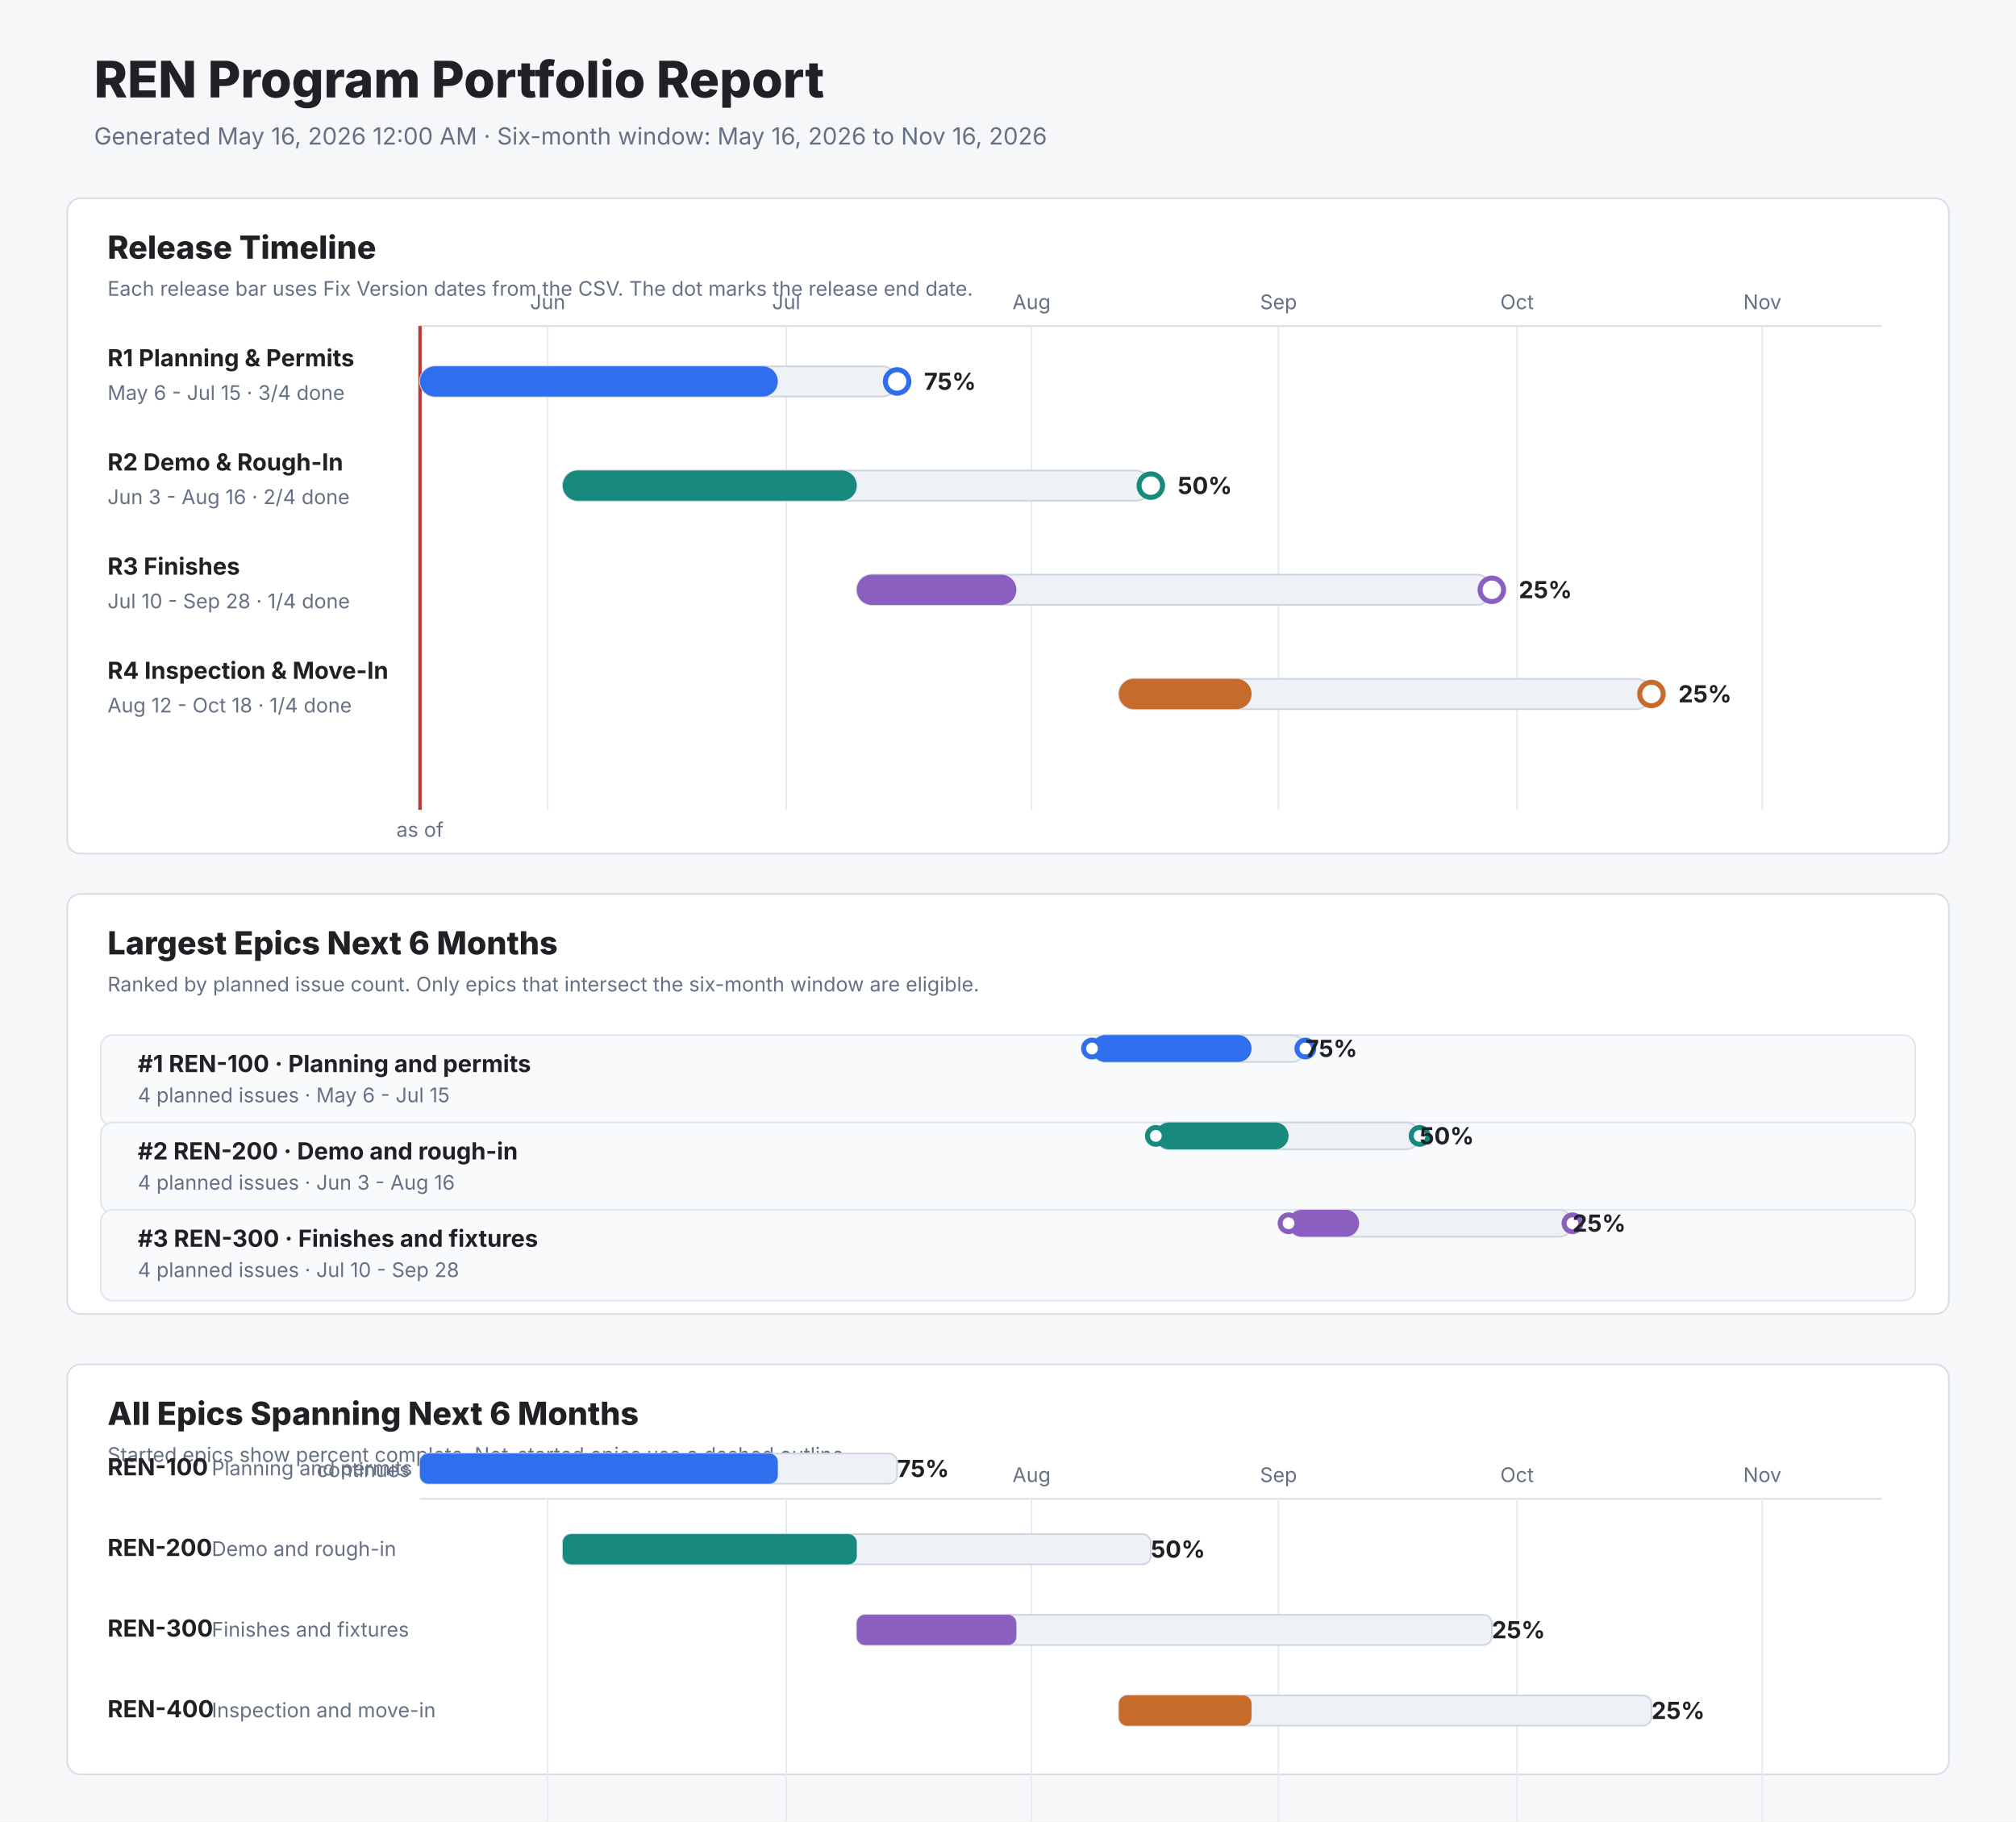
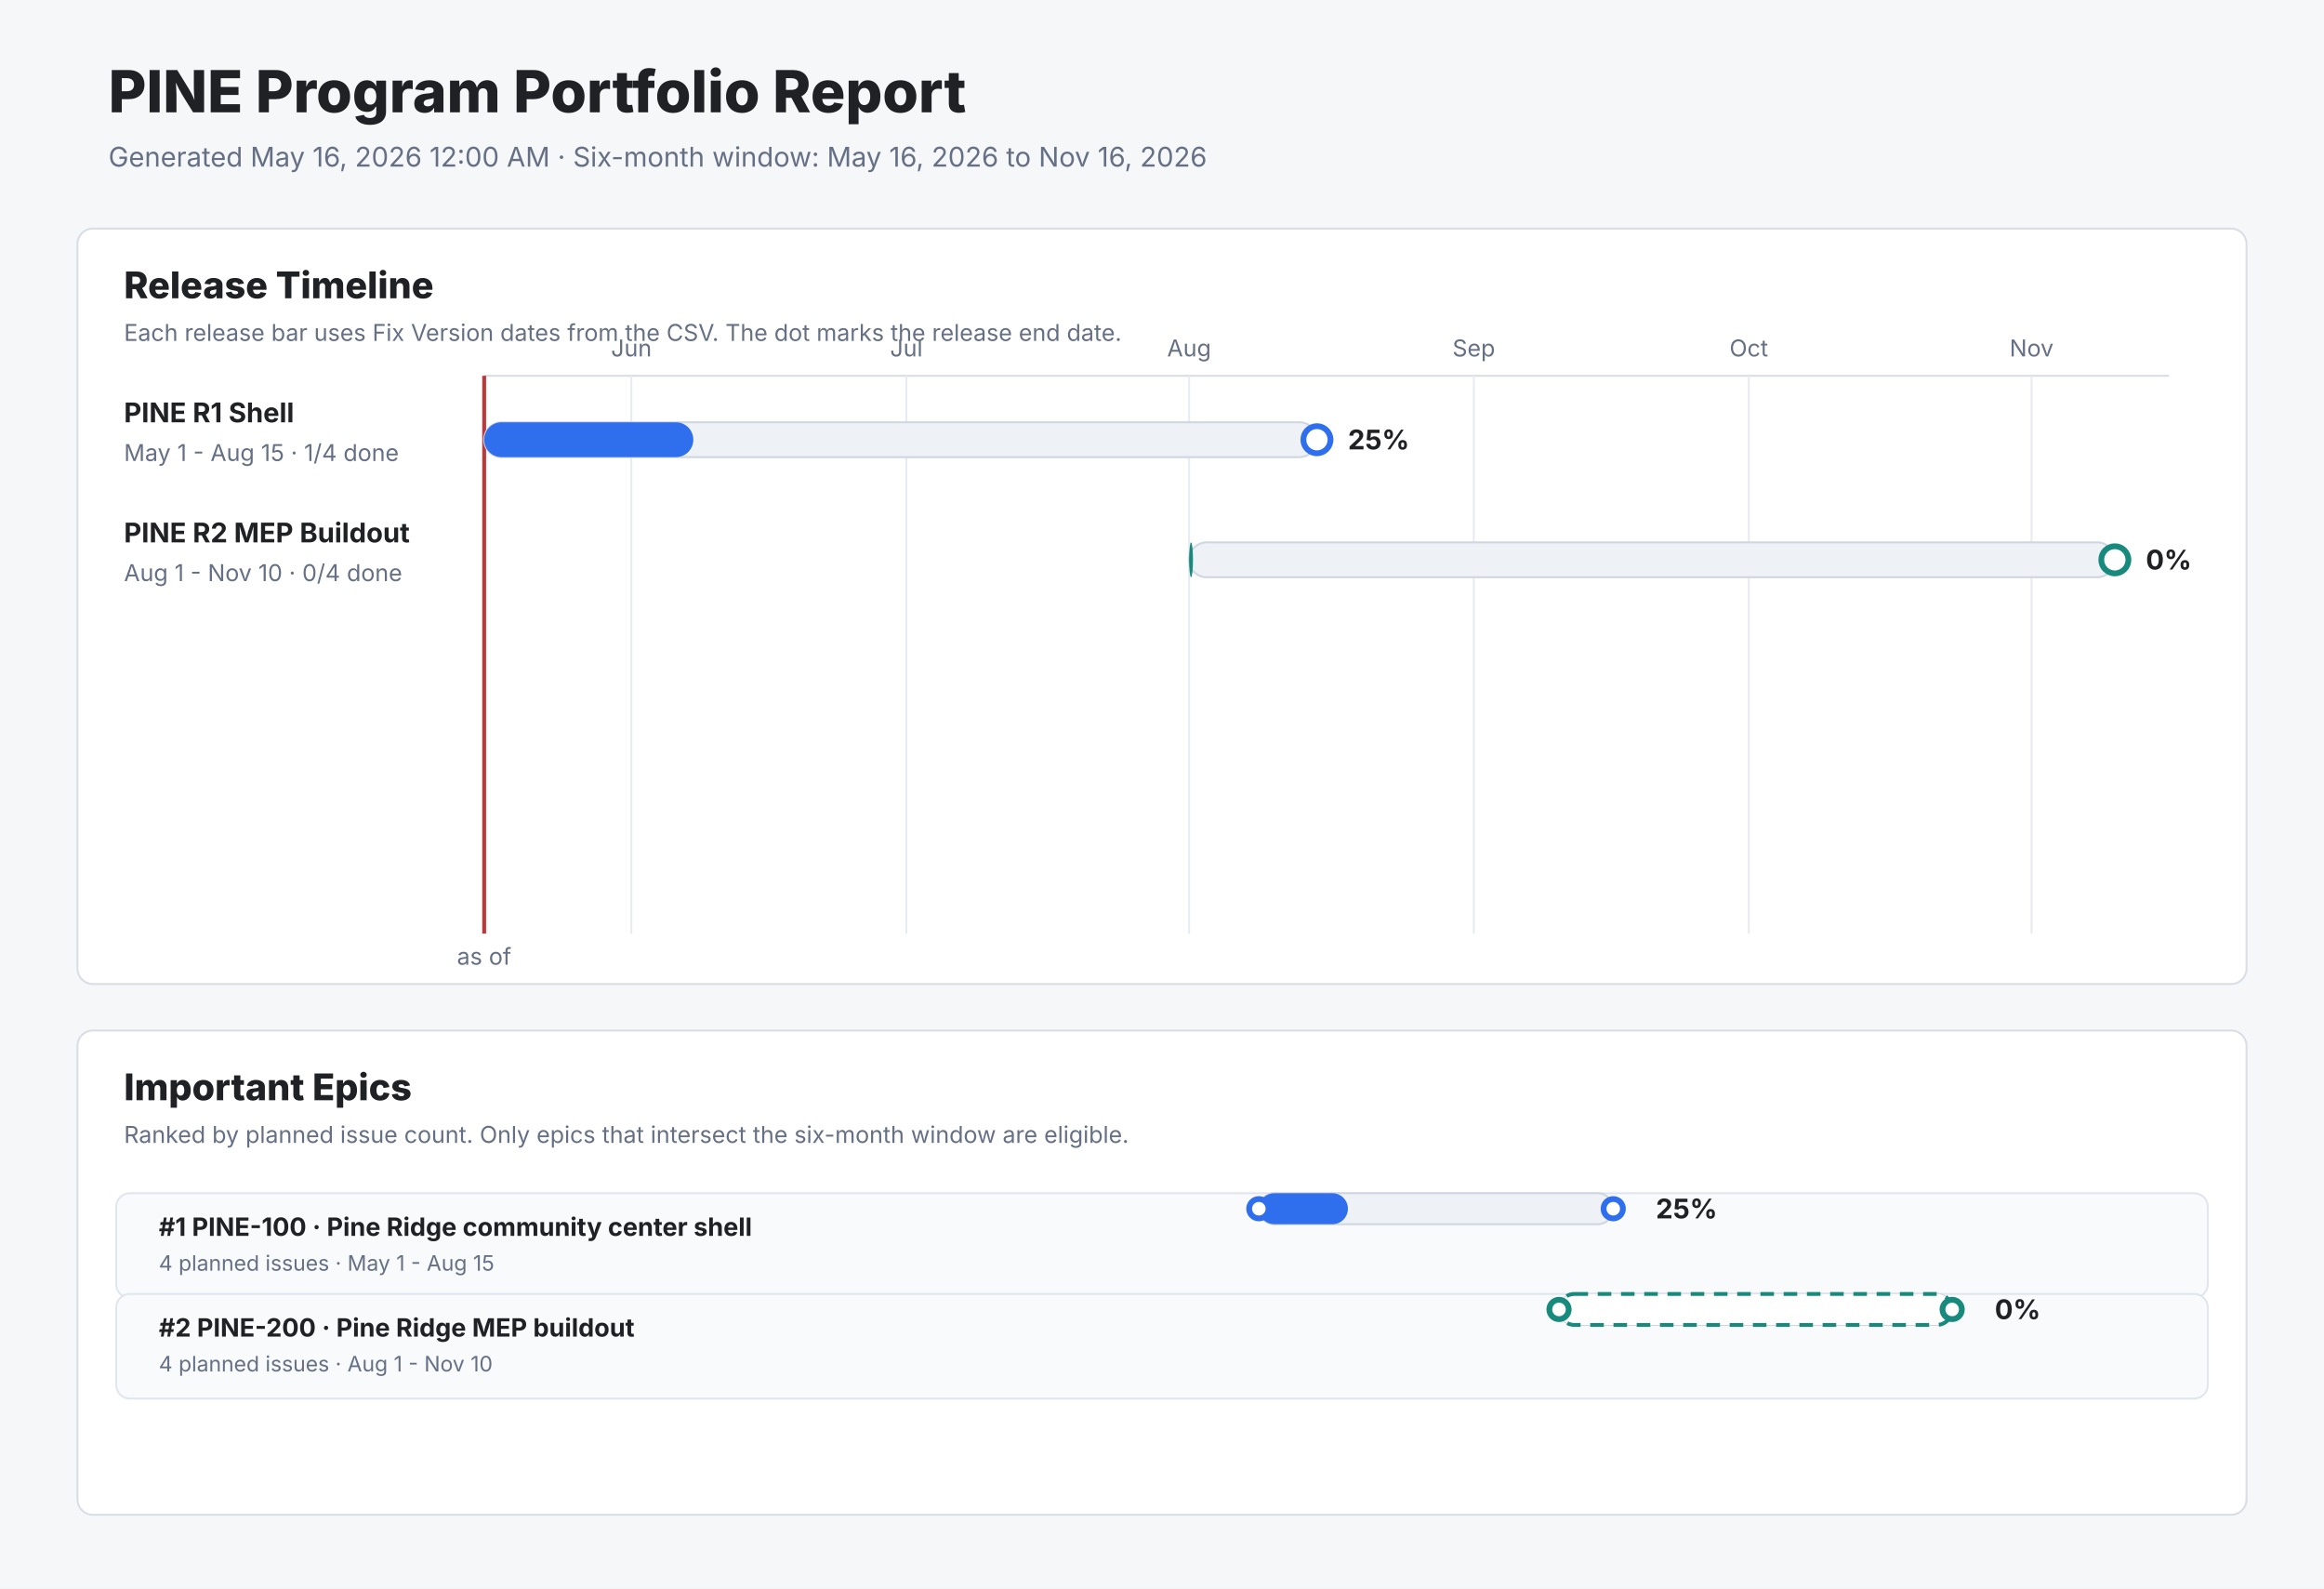
- <svg xmlns="http://www.w3.org/2000/svg" width="1200" height="1084" viewBox="0 0 1200 1084" role="img" aria-labelledby="title desc">
+ <svg xmlns="http://www.w3.org/2000/svg" width="1200" height="820" viewBox="0 0 1200 820" role="img" aria-labelledby="title desc">
  <defs>
    <style>
      .page { fill: #f6f7f9; }
      .panel { fill: #ffffff; stroke: #d8dde6; stroke-width: 1; }
      .ink { fill: #202124; font-family: Inter, ui-sans-serif, system-ui, -apple-system, BlinkMacSystemFont, "Segoe UI", sans-serif; }
      .muted { fill: #667085; font-family: Inter, ui-sans-serif, system-ui, -apple-system, BlinkMacSystemFont, "Segoe UI", sans-serif; }
      .small { font-size: 12px; }
      .label { font-size: 14px; font-weight: 700; }
+       .epicTitle { font-size: 13px; font-weight: 700; }
+       .epicMeta { font-size: 11px; }
      .title { font-size: 30px; font-weight: 800; letter-spacing: 0; }
      .section { font-size: 19px; font-weight: 800; }
      .axis { stroke: #d7dde7; stroke-width: 1; }
      .grid { stroke: #e7ebf1; stroke-width: 1; }
      .releaseBar { stroke-width: 0; }
      .remainder { fill: #eef1f5; stroke: #cfd6e1; stroke-width: 1; }
      .completion { fill-opacity: 1; }
      .dot { fill: #ffffff; stroke-width: 3; }
      .notStarted { fill: #ffffff; stroke-width: 2; stroke-dasharray: 7 5; }
      .soft { fill: #f8fafc; stroke: #e1e6ee; }
    </style>
  </defs>
-   <rect class="page" x="0" y="0" width="1200" height="1084" />
-   <text class="ink title" x="56" y="58">REN Program Portfolio Report</text>
+   <rect class="page" x="0" y="0" width="1200" height="820" />
+   <text class="ink title" x="56" y="58">PINE Program Portfolio Report</text>
  <text class="muted" x="56" y="86" font-size="14">Generated May 16, 2026 12:00 AM · Six-month window: May 16, 2026 to Nov 16, 2026</text>
  <rect class="panel" x="40" y="118" width="1120" height="390" rx="8" />
  <text class="ink section" x="64" y="154">Release Timeline</text>
  <text class="muted small" x="64" y="176">Each release bar uses Fix Version dates from the CSV. The dot marks the release end date.</text>
  <line class="axis" x1="250" y1="194" x2="1120" y2="194" />
  <line class="grid" x1="326" y1="194" x2="326" y2="482" />
  <text class="muted small" x="326" y="184" text-anchor="middle">Jun</text>
  <line class="grid" x1="468" y1="194" x2="468" y2="482" />
  <text class="muted small" x="468" y="184" text-anchor="middle">Jul</text>
  <line class="grid" x1="614" y1="194" x2="614" y2="482" />
  <text class="muted small" x="614" y="184" text-anchor="middle">Aug</text>
  <line class="grid" x1="761" y1="194" x2="761" y2="482" />
  <text class="muted small" x="761" y="184" text-anchor="middle">Sep</text>
  <line class="grid" x1="903" y1="194" x2="903" y2="482" />
  <text class="muted small" x="903" y="184" text-anchor="middle">Oct</text>
  <line class="grid" x1="1049" y1="194" x2="1049" y2="482" />
  <text class="muted small" x="1049" y="184" text-anchor="middle">Nov</text>
  <line x1="250" y1="194" x2="250" y2="482" stroke="#ba3a3a" stroke-width="2" />
  <text class="muted small" x="250" y="498" text-anchor="middle">as of</text>
-   <text class="ink label" x="64" y="218">R1 Planning &amp; Permits</text>
-   <text class="muted small" x="64" y="218" dy="20">May 6 - Jul 15 · 3/4 done</text>
-   <rect class="remainder" x="250" y="218" width="284" height="18" rx="9" />
-   <rect class="releaseBar" x="250" y="218" width="213" height="18" rx="9" fill="#2F6FED" />
-   <circle class="dot" cx="534" cy="218" r="7" dy="9" transform="translate(0 9)" stroke="#2F6FED" />
-   <text class="ink label" x="534" dx="16" y="218" dy="14">75%</text>
-   <text class="ink label" x="64" y="280">R2 Demo &amp; Rough-In</text>
-   <text class="muted small" x="64" y="280" dy="20">Jun 3 - Aug 16 · 2/4 done</text>
-   <rect class="remainder" x="335" y="280" width="350" height="18" rx="9" />
-   <rect class="releaseBar" x="335" y="280" width="175" height="18" rx="9" fill="#188A7D" />
-   <circle class="dot" cx="685" cy="280" r="7" dy="9" transform="translate(0 9)" stroke="#188A7D" />
-   <text class="ink label" x="685" dx="16" y="280" dy="14">50%</text>
-   <text class="ink label" x="64" y="342">R3 Finishes</text>
-   <text class="muted small" x="64" y="342" dy="20">Jul 10 - Sep 28 · 1/4 done</text>
-   <rect class="remainder" x="510" y="342" width="378" height="18" rx="9" />
-   <rect class="releaseBar" x="510" y="342" width="95" height="18" rx="9" fill="#8A5FBF" />
-   <circle class="dot" cx="888" cy="342" r="7" dy="9" transform="translate(0 9)" stroke="#8A5FBF" />
-   <text class="ink label" x="888" dx="16" y="342" dy="14">25%</text>
-   <text class="ink label" x="64" y="404">R4 Inspection &amp; Move-In</text>
-   <text class="muted small" x="64" y="404" dy="20">Aug 12 - Oct 18 · 1/4 done</text>
-   <rect class="remainder" x="666" y="404" width="317" height="18" rx="9" />
-   <rect class="releaseBar" x="666" y="404" width="79" height="18" rx="9" fill="#C76B2C" />
-   <circle class="dot" cx="983" cy="404" r="7" dy="9" transform="translate(0 9)" stroke="#C76B2C" />
-   <text class="ink label" x="983" dx="16" y="404" dy="14">25%</text>
+   <text class="ink label" x="64" y="218">PINE R1 Shell</text>
+   <text class="muted small" x="64" y="218" dy="20">May 1 - Aug 15 · 1/4 done</text>
+   <rect class="remainder" x="250" y="218" width="430" height="18" rx="9" />
+   <rect class="releaseBar" x="250" y="218" width="108" height="18" rx="9" fill="#2F6FED" />
+   <circle class="dot" cx="680" cy="218" r="7" dy="9" transform="translate(0 9)" stroke="#2F6FED" />
+   <text class="ink label" x="680" dx="16" y="218" dy="14">25%</text>
+   <text class="ink label" x="64" y="280">PINE R2 MEP Buildout</text>
+   <text class="muted small" x="64" y="280" dy="20">Aug 1 - Nov 10 · 0/4 done</text>
+   <rect class="remainder" x="614" y="280" width="478" height="18" rx="9" />
+   <rect class="releaseBar" x="614" y="280" width="2" height="18" rx="9" fill="#188A7D" />
+   <circle class="dot" cx="1092" cy="280" r="7" dy="9" transform="translate(0 9)" stroke="#188A7D" />
+   <text class="ink label" x="1092" dx="16" y="280" dy="14">0%</text>
  <rect class="panel" x="40" y="532" width="1120" height="250" rx="8" />
-   <text class="ink section" x="64" y="568">Largest Epics Next 6 Months</text>
+   <text class="ink section" x="64" y="568">Important Epics</text>
  <text class="muted small" x="64" y="590">Ranked by planned issue count. Only epics that intersect the six-month window are eligible.</text>
  <rect class="soft" x="60" y="616" width="1080" height="54" rx="7" />
-   <text class="ink label" x="82" y="616" dy="22">#1 REN-100 · Planning and permits</text>
-   <text class="muted small" x="82" y="616" dy="40">4 planned issues · May 6 - Jul 15</text>
-   <rect class="remainder" x="650" y="616" width="127" height="16" rx="8" />
-   <rect class="completion" x="650" y="616" width="95" height="16" rx="8" fill="#2F6FED" />
+   <text class="ink epicTitle" x="82" y="616" dy="22">#1 PINE-100 · Pine Ridge community center shell</text>
+   <text class="muted epicMeta" x="82" y="616" dy="40">4 planned issues · May 1 - Aug 15</text>
+   <rect class="remainder" x="650" y="616" width="183" height="16" rx="8" />
+   <rect class="completion" x="650" y="616" width="46" height="16" rx="8" fill="#2F6FED" />
  <circle class="dot" cx="650" cy="616" r="5" transform="translate(0 8)" stroke="#2F6FED" />
-   <circle class="dot" cx="650" cy="616" r="5" transform="translate(127 8)" stroke="#2F6FED" />
-   <text class="ink label" x="650" dx="127" y="616" dy="13">75%</text>
+   <circle class="dot" cx="650" cy="616" r="5" transform="translate(183 8)" stroke="#2F6FED" />
+   <text class="ink label" x="855" y="616" dy="13">25%</text>
  <rect class="soft" x="60" y="668" width="1080" height="54" rx="7" />
-   <text class="ink label" x="82" y="668" dy="22">#2 REN-200 · Demo and rough-in</text>
-   <text class="muted small" x="82" y="668" dy="40">4 planned issues · Jun 3 - Aug 16</text>
-   <rect class="remainder" x="688" y="668" width="157" height="16" rx="8" />
-   <rect class="completion" x="688" y="668" width="79" height="16" rx="8" fill="#188A7D" />
-   <circle class="dot" cx="688" cy="668" r="5" transform="translate(0 8)" stroke="#188A7D" />
-   <circle class="dot" cx="688" cy="668" r="5" transform="translate(157 8)" stroke="#188A7D" />
-   <text class="ink label" x="688" dx="157" y="668" dy="13">50%</text>
-   <rect class="soft" x="60" y="720" width="1080" height="54" rx="7" />
-   <text class="ink label" x="82" y="720" dy="22">#3 REN-300 · Finishes and fixtures</text>
-   <text class="muted small" x="82" y="720" dy="40">4 planned issues · Jul 10 - Sep 28</text>
-   <rect class="remainder" x="767" y="720" width="169" height="16" rx="8" />
-   <rect class="completion" x="767" y="720" width="42" height="16" rx="8" fill="#8A5FBF" />
-   <circle class="dot" cx="767" cy="720" r="5" transform="translate(0 8)" stroke="#8A5FBF" />
-   <circle class="dot" cx="767" cy="720" r="5" transform="translate(169 8)" stroke="#8A5FBF" />
-   <text class="ink label" x="767" dx="169" y="720" dy="13">25%</text>
-   <rect class="panel" x="40" y="812" width="1120" height="244" rx="8" />
-   <text class="ink section" x="64" y="848">All Epics Spanning Next 6 Months</text>
-   <text class="muted small" x="64" y="870">Started epics show percent complete. Not-started epics use a dashed outline.</text>
-   <line class="axis" x1="250" y1="892" x2="1120" y2="892" />
-   <line class="grid" x1="326" y1="892" x2="326" y2="10000" />
-   <text class="muted small" x="326" y="882" text-anchor="middle">Jun</text>
-   <line class="grid" x1="468" y1="892" x2="468" y2="10000" />
-   <text class="muted small" x="468" y="882" text-anchor="middle">Jul</text>
-   <line class="grid" x1="614" y1="892" x2="614" y2="10000" />
-   <text class="muted small" x="614" y="882" text-anchor="middle">Aug</text>
-   <line class="grid" x1="761" y1="892" x2="761" y2="10000" />
-   <text class="muted small" x="761" y="882" text-anchor="middle">Sep</text>
-   <line class="grid" x1="903" y1="892" x2="903" y2="10000" />
-   <text class="muted small" x="903" y="882" text-anchor="middle">Oct</text>
-   <line class="grid" x1="1049" y1="892" x2="1049" y2="10000" />
-   <text class="muted small" x="1049" y="882" text-anchor="middle">Nov</text>
-   <text class="ink label" x="64" y="865" dy="13">REN-100</text>
-   <text class="muted small" x="126" y="865" dy="13">Planning and permits</text>
-   <rect class="remainder" x="250" y="865" width="284" height="18" rx="5" />
-   <rect class="completion" x="250" y="865" width="213" height="18" rx="5" fill="#2F6FED" />
-   <text class="muted small" x="250" dx="-6" y="865" dy="14" text-anchor="end">continues</text>
-   <text class="ink label" x="250" dx="284" y="865" dy="14">75%</text>
-   <text class="ink label" x="64" y="913" dy="13">REN-200</text>
-   <text class="muted small" x="126" y="913" dy="13">Demo and rough-in</text>
-   <rect class="remainder" x="335" y="913" width="350" height="18" rx="5" />
-   <rect class="completion" x="335" y="913" width="175" height="18" rx="5" fill="#188A7D" />
-   <text class="ink label" x="335" dx="350" y="913" dy="14">50%</text>
-   <text class="ink label" x="64" y="961" dy="13">REN-300</text>
-   <text class="muted small" x="126" y="961" dy="13">Finishes and fixtures</text>
-   <rect class="remainder" x="510" y="961" width="378" height="18" rx="5" />
-   <rect class="completion" x="510" y="961" width="95" height="18" rx="5" fill="#8A5FBF" />
-   <text class="ink label" x="510" dx="378" y="961" dy="14">25%</text>
-   <text class="ink label" x="64" y="1009" dy="13">REN-400</text>
-   <text class="muted small" x="126" y="1009" dy="13">Inspection and move-in</text>
-   <rect class="remainder" x="666" y="1009" width="317" height="18" rx="5" />
-   <rect class="completion" x="666" y="1009" width="79" height="18" rx="5" fill="#C76B2C" />
-   <text class="ink label" x="666" dx="317" y="1009" dy="14">25%</text>
+   <text class="ink epicTitle" x="82" y="668" dy="22">#2 PINE-200 · Pine Ridge MEP buildout</text>
+   <text class="muted epicMeta" x="82" y="668" dy="40">4 planned issues · Aug 1 - Nov 10</text>
+   <rect class="remainder" x="805" y="668" width="203" height="16" rx="8" />
+   <rect class="notStarted" x="805" y="668" width="203" height="16" rx="8" stroke="#188A7D" />
+   <circle class="dot" cx="805" cy="668" r="5" transform="translate(0 8)" stroke="#188A7D" />
+   <circle class="dot" cx="805" cy="668" r="5" transform="translate(203 8)" stroke="#188A7D" />
+   <text class="ink label" x="1030" y="668" dy="13">0%</text>
</svg>
